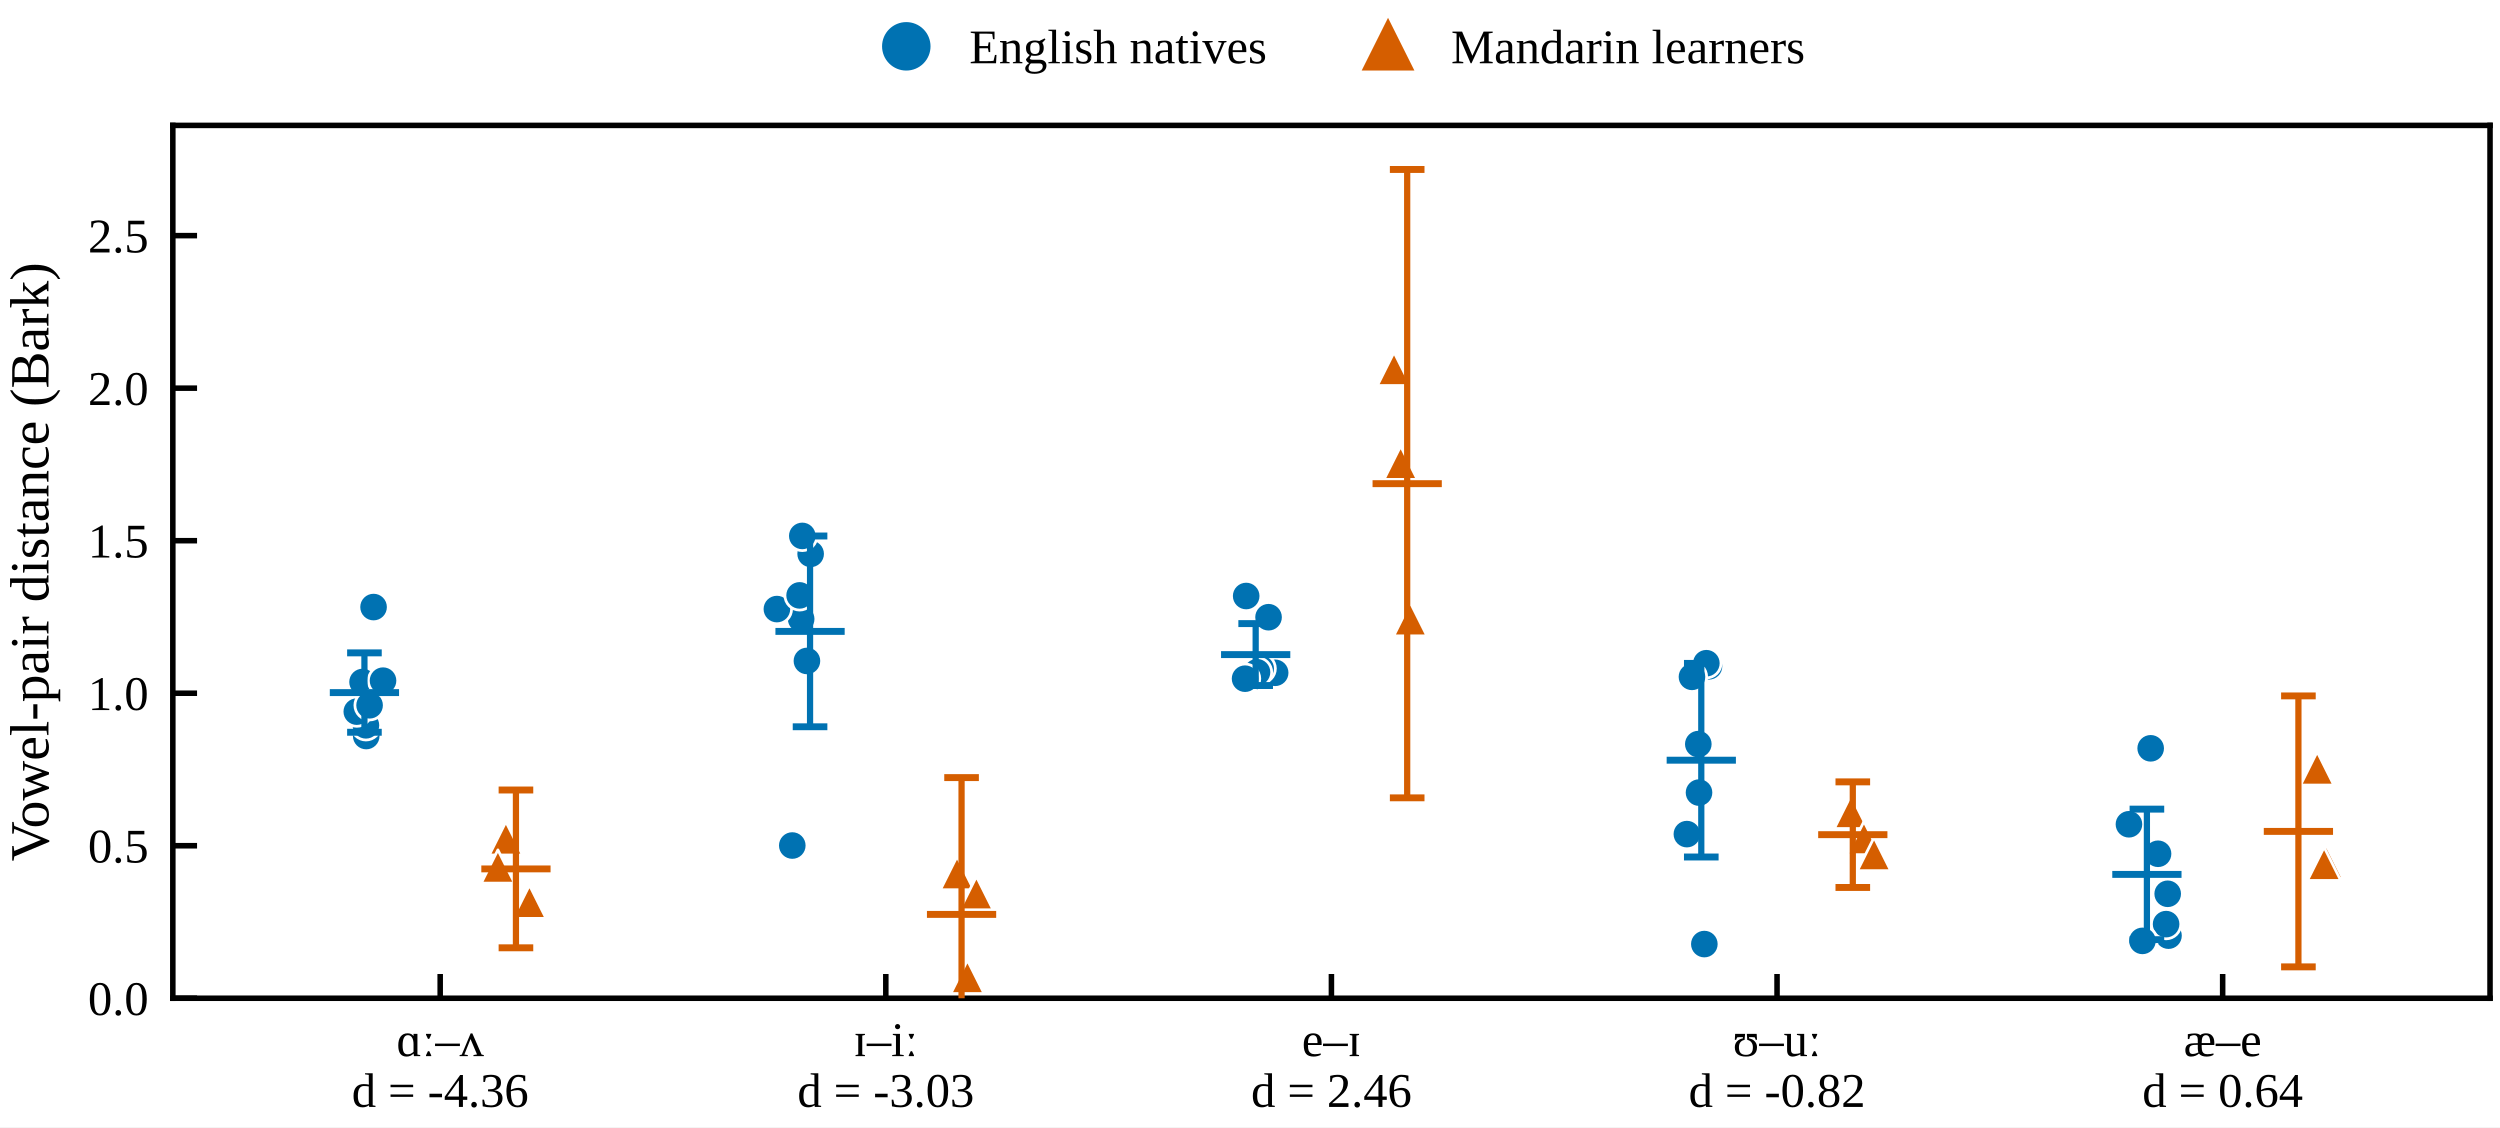
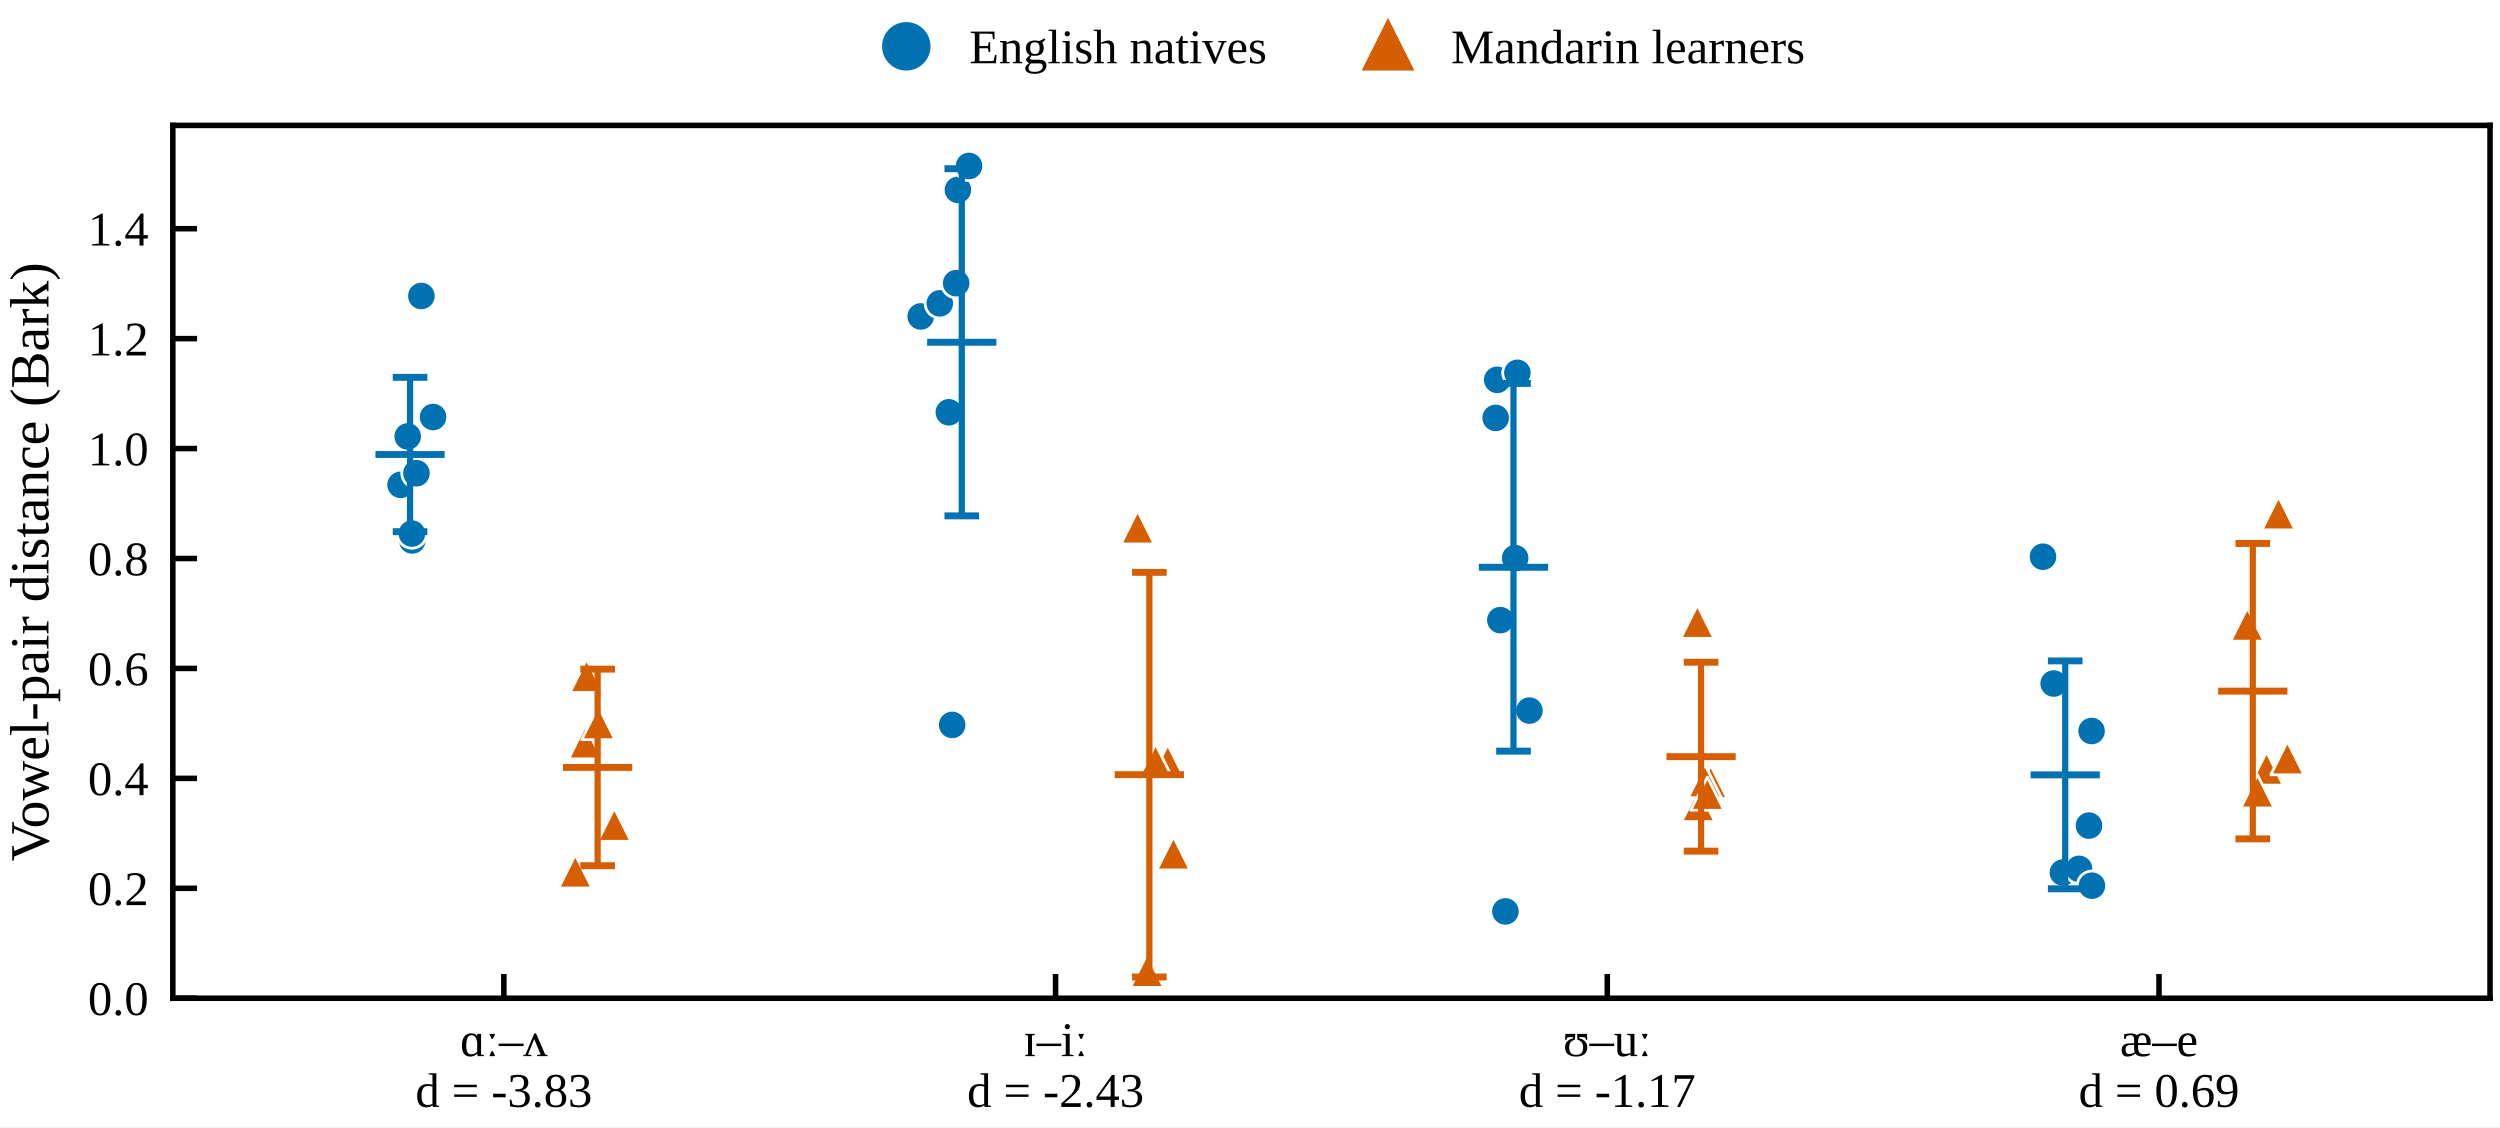
<svg xmlns="http://www.w3.org/2000/svg" xmlns:xlink="http://www.w3.org/1999/xlink" width="361.02pt" height="162.784pt" viewBox="0 0 361.02 162.784" version="1.1">
  <defs>
    <style type="text/css">*{stroke-linejoin: round; stroke-linecap: butt}</style>
  </defs>
  <g id="figure_1">
    <g id="patch_1">
      <path d="M 0 162.784  L 361.02 162.784  L 361.02 0  L 0 0  z " style="fill: #ffffff" />
    </g>
    <g id="axes_1">
      <g id="patch_2">
        <path d="M 24.956 144.156  L 359.58 144.156  L 359.58 18.108  L 24.956 18.108  z " style="fill: #ffffff" />
      </g>
      <g id="matplotlib.axis_1">
        <g id="xtick_1">
          <g id="line2d_1">
            <defs>
-               <path id="m42c92a13c0" d="M 0 0  L 0 -3.5  " style="stroke: #000000; stroke-width: 0.8" />
+               <path id="m09b88a53b0" d="M 0 0  L 0 -3.5  " style="stroke: #000000; stroke-width: 0.8" />
            </defs>
            <g>
-               <use xlink:href="#m42c92a13c0" x="63.567" y="144.156" style="stroke: #000000; stroke-width: 0.8" />
+               <use xlink:href="#m09b88a53b0" x="72.76" y="144.156" style="stroke: #000000; stroke-width: 0.8" />
            </g>
          </g>
          <g id="text_1">
-             <text style="font-size: 7px; font-family: 'Times New Roman'" transform="translate(57.26398 152.5163)">ɑː–ʌ</text>
-             <text style="font-size: 7px; font-family: 'Times New Roman'" transform="translate(50.80265 159.8464)">d = -4.36</text>
+             <text style="font-size: 7px; font-family: 'Times New Roman'" transform="translate(66.45695 152.5163)">ɑː–ʌ</text>
+             <text style="font-size: 7px; font-family: 'Times New Roman'" transform="translate(59.99562 159.8464)">d = -3.83</text>
          </g>
        </g>
        <g id="xtick_2">
          <g id="line2d_2">
            <g>
-               <use xlink:href="#m42c92a13c0" x="127.917" y="144.156" style="stroke: #000000; stroke-width: 0.8" />
+               <use xlink:href="#m09b88a53b0" x="152.432" y="144.156" style="stroke: #000000; stroke-width: 0.8" />
            </g>
          </g>
          <g id="text_2">
-             <text style="font-size: 7px; font-family: 'Times New Roman'" transform="translate(123.2505 152.5163)">ɪ–iː</text>
-             <text style="font-size: 7px; font-family: 'Times New Roman'" transform="translate(115.1534 159.8464)">d = -3.03</text>
+             <text style="font-size: 7px; font-family: 'Times New Roman'" transform="translate(147.765 152.5163)">ɪ–iː</text>
+             <text style="font-size: 7px; font-family: 'Times New Roman'" transform="translate(139.668 159.8464)">d = -2.43</text>
          </g>
        </g>
        <g id="xtick_3">
          <g id="line2d_3">
            <g>
-               <use xlink:href="#m42c92a13c0" x="192.268" y="144.156" style="stroke: #000000; stroke-width: 0.8" />
+               <use xlink:href="#m09b88a53b0" x="232.104" y="144.156" style="stroke: #000000; stroke-width: 0.8" />
            </g>
          </g>
          <g id="text_3">
-             <text style="font-size: 7px; font-family: 'Times New Roman'" transform="translate(187.9922 152.5163)">e–ɪ</text>
-             <text style="font-size: 7px; font-family: 'Times New Roman'" transform="translate(180.6696 159.8464)">d = 2.46</text>
+             <text style="font-size: 7px; font-family: 'Times New Roman'" transform="translate(225.7109 152.5163)">ʊ–uː</text>
+             <text style="font-size: 7px; font-family: 'Times New Roman'" transform="translate(219.3404 159.8464)">d = -1.17</text>
          </g>
        </g>
        <g id="xtick_4">
          <g id="line2d_4">
            <g>
-               <use xlink:href="#m42c92a13c0" x="256.619" y="144.156" style="stroke: #000000; stroke-width: 0.8" />
+               <use xlink:href="#m09b88a53b0" x="311.777" y="144.156" style="stroke: #000000; stroke-width: 0.8" />
            </g>
          </g>
          <g id="text_4">
-             <text style="font-size: 7px; font-family: 'Times New Roman'" transform="translate(250.2255 152.5163)">ʊ–uː</text>
-             <text style="font-size: 7px; font-family: 'Times New Roman'" transform="translate(243.855 159.8464)">d = -0.82</text>
-           </g>
-         </g>
-         <g id="xtick_5">
-           <g id="line2d_5">
-             <g>
-               <use xlink:href="#m42c92a13c0" x="320.97" y="144.156" style="stroke: #000000; stroke-width: 0.8" />
-             </g>
-           </g>
-           <g id="text_5">
-             <text style="font-size: 7px; font-family: 'Times New Roman'" transform="translate(315.3315 152.5163)">æ–e</text>
-             <text style="font-size: 7px; font-family: 'Times New Roman'" transform="translate(309.3711 159.8464)">d = 0.64</text>
+             <text style="font-size: 7px; font-family: 'Times New Roman'" transform="translate(306.1386 152.5163)">æ–e</text>
+             <text style="font-size: 7px; font-family: 'Times New Roman'" transform="translate(300.1782 159.8464)">d = 0.69</text>
          </g>
        </g>
      </g>
      <g id="matplotlib.axis_2">
        <g id="ytick_1">
+           <g id="line2d_5">
+             <defs>
+               <path id="mdeb68c2f54" d="M 0 0  L 3.5 0  " style="stroke: #000000; stroke-width: 0.8" />
+             </defs>
+             <g>
+               <use xlink:href="#mdeb68c2f54" x="24.956" y="144.156" style="stroke: #000000; stroke-width: 0.8" />
+             </g>
+           </g>
+           <g id="text_5">
+             <text style="font-size: 7px; font-family: 'Times New Roman'; text-anchor: end" x="21.456" y="146.586" transform="rotate(-0 21.45625 146.586)">0.0</text>
+           </g>
+         </g>
+         <g id="ytick_2">
          <g id="line2d_6">
-             <defs>
-               <path id="m9708f2411d" d="M 0 0  L 3.5 0  " style="stroke: #000000; stroke-width: 0.8" />
-             </defs>
-             <g>
-               <use xlink:href="#m9708f2411d" x="24.956" y="144.156" style="stroke: #000000; stroke-width: 0.8" />
+             <g>
+               <use xlink:href="#mdeb68c2f54" x="24.956" y="128.28" style="stroke: #000000; stroke-width: 0.8" />
            </g>
          </g>
          <g id="text_6">
-             <text style="font-size: 7px; font-family: 'Times New Roman'; text-anchor: end" x="21.456" y="146.586" transform="rotate(-0 21.45625 146.586)">0.0</text>
-           </g>
-         </g>
-         <g id="ytick_2">
+             <text style="font-size: 7px; font-family: 'Times New Roman'; text-anchor: end" x="21.456" y="130.71" transform="rotate(-0 21.45625 130.7104)">0.2</text>
+           </g>
+         </g>
+         <g id="ytick_3">
          <g id="line2d_7">
            <g>
-               <use xlink:href="#m9708f2411d" x="24.956" y="122.13" style="stroke: #000000; stroke-width: 0.8" />
+               <use xlink:href="#mdeb68c2f54" x="24.956" y="112.405" style="stroke: #000000; stroke-width: 0.8" />
            </g>
          </g>
          <g id="text_7">
-             <text style="font-size: 7px; font-family: 'Times New Roman'; text-anchor: end" x="21.456" y="124.56" transform="rotate(-0 21.45625 124.5603)">0.5</text>
-           </g>
-         </g>
-         <g id="ytick_3">
+             <text style="font-size: 7px; font-family: 'Times New Roman'; text-anchor: end" x="21.456" y="114.835" transform="rotate(-0 21.45625 114.8348)">0.4</text>
+           </g>
+         </g>
+         <g id="ytick_4">
          <g id="line2d_8">
            <g>
-               <use xlink:href="#m9708f2411d" x="24.956" y="100.104" style="stroke: #000000; stroke-width: 0.8" />
+               <use xlink:href="#mdeb68c2f54" x="24.956" y="96.529" style="stroke: #000000; stroke-width: 0.8" />
            </g>
          </g>
          <g id="text_8">
-             <text style="font-size: 7px; font-family: 'Times New Roman'; text-anchor: end" x="21.456" y="102.535" transform="rotate(-0 21.45625 102.5347)">1.0</text>
-           </g>
-         </g>
-         <g id="ytick_4">
+             <text style="font-size: 7px; font-family: 'Times New Roman'; text-anchor: end" x="21.456" y="98.959" transform="rotate(-0 21.45625 98.95928)">0.6</text>
+           </g>
+         </g>
+         <g id="ytick_5">
          <g id="line2d_9">
            <g>
-               <use xlink:href="#m9708f2411d" x="24.956" y="78.079" style="stroke: #000000; stroke-width: 0.8" />
+               <use xlink:href="#mdeb68c2f54" x="24.956" y="80.653" style="stroke: #000000; stroke-width: 0.8" />
            </g>
          </g>
          <g id="text_9">
-             <text style="font-size: 7px; font-family: 'Times New Roman'; text-anchor: end" x="21.456" y="80.509" transform="rotate(-0 21.45625 80.50903)">1.5</text>
-           </g>
-         </g>
-         <g id="ytick_5">
+             <text style="font-size: 7px; font-family: 'Times New Roman'; text-anchor: end" x="21.456" y="83.084" transform="rotate(-0 21.45625 83.0837)">0.8</text>
+           </g>
+         </g>
+         <g id="ytick_6">
          <g id="line2d_10">
            <g>
-               <use xlink:href="#m9708f2411d" x="24.956" y="56.053" style="stroke: #000000; stroke-width: 0.8" />
+               <use xlink:href="#mdeb68c2f54" x="24.956" y="64.778" style="stroke: #000000; stroke-width: 0.8" />
            </g>
          </g>
          <g id="text_10">
-             <text style="font-size: 7px; font-family: 'Times New Roman'; text-anchor: end" x="21.456" y="58.483" transform="rotate(-0 21.45625 58.48338)">2.0</text>
-           </g>
-         </g>
-         <g id="ytick_6">
+             <text style="font-size: 7px; font-family: 'Times New Roman'; text-anchor: end" x="21.456" y="67.208" transform="rotate(-0 21.45625 67.20813)">1.0</text>
+           </g>
+         </g>
+         <g id="ytick_7">
          <g id="line2d_11">
            <g>
-               <use xlink:href="#m9708f2411d" x="24.956" y="34.027" style="stroke: #000000; stroke-width: 0.8" />
+               <use xlink:href="#mdeb68c2f54" x="24.956" y="48.902" style="stroke: #000000; stroke-width: 0.8" />
            </g>
          </g>
          <g id="text_11">
-             <text style="font-size: 7px; font-family: 'Times New Roman'; text-anchor: end" x="21.456" y="36.458" transform="rotate(-0 21.45625 36.45773)">2.5</text>
-           </g>
-         </g>
-         <g id="text_12">
+             <text style="font-size: 7px; font-family: 'Times New Roman'; text-anchor: end" x="21.456" y="51.333" transform="rotate(-0 21.45625 51.33256)">1.2</text>
+           </g>
+         </g>
+         <g id="ytick_8">
+           <g id="line2d_12">
+             <g>
+               <use xlink:href="#mdeb68c2f54" x="24.956" y="33.027" style="stroke: #000000; stroke-width: 0.8" />
+             </g>
+           </g>
+           <g id="text_12">
+             <text style="font-size: 7px; font-family: 'Times New Roman'; text-anchor: end" x="21.456" y="35.457" transform="rotate(-0 21.45625 35.45699)">1.4</text>
+           </g>
+         </g>
+         <g id="text_13">
          <text style="font-size: 8px; font-family: 'Times New Roman'; text-anchor: middle" x="6.995" y="81.132" transform="rotate(-90 6.995 81.13168)">Vowel-pair distance (Bark)</text>
        </g>
      </g>
      <g id="patch_3">
        <path d="M 24.956 144.156  L 24.956 18.108  " style="fill: none; stroke: #000000; stroke-width: 0.8; stroke-linejoin: miter; stroke-linecap: square" />
      </g>
      <g id="patch_4">
        <path d="M 359.58 144.156  L 359.58 18.108  " style="fill: none; stroke: #000000; stroke-width: 0.8; stroke-linejoin: miter; stroke-linecap: square" />
      </g>
      <g id="patch_5">
        <path d="M 24.956 144.156  L 359.58 144.156  " style="fill: none; stroke: #000000; stroke-width: 0.8; stroke-linejoin: miter; stroke-linecap: square" />
      </g>
      <g id="patch_6">
        <path d="M 24.956 18.108  L 359.58 18.108  " style="fill: none; stroke: #000000; stroke-width: 0.8; stroke-linejoin: miter; stroke-linecap: square" />
      </g>
      <g id="PathCollection_1">
        <defs>
-           <path id="md841d94b6d" d="M 0 2.121  C 0.563 2.121 1.102 1.898 1.5 1.5  C 1.898 1.102 2.121 0.563 2.121 0  C 2.121 -0.563 1.898 -1.102 1.5 -1.5  C 1.102 -1.898 0.563 -2.121 0 -2.121  C -0.563 -2.121 -1.102 -1.898 -1.5 -1.5  C -1.898 -1.102 -2.121 -0.563 -2.121 0  C -2.121 0.563 -1.898 1.102 -1.5 1.5  C -1.102 1.898 -0.563 2.121 0 2.121  z " style="stroke: #ffffff; stroke-width: 0.4" />
-         </defs>
-         <g clip-path="url(#p66e214eab0)">
-           <use xlink:href="#md841d94b6d" x="52.886" y="106.289" style="fill: #0072b2; stroke: #ffffff; stroke-width: 0.4" />
-           <use xlink:href="#md841d94b6d" x="52.355" y="98.487" style="fill: #0072b2; stroke: #ffffff; stroke-width: 0.4" />
-           <use xlink:href="#md841d94b6d" x="53.946" y="87.665" style="fill: #0072b2; stroke: #ffffff; stroke-width: 0.4" />
-           <use xlink:href="#md841d94b6d" x="52.843" y="104.741" style="fill: #0072b2; stroke: #ffffff; stroke-width: 0.4" />
-           <use xlink:href="#md841d94b6d" x="51.524" y="102.765" style="fill: #0072b2; stroke: #ffffff; stroke-width: 0.4" />
-           <use xlink:href="#md841d94b6d" x="53.372" y="101.847" style="fill: #0072b2; stroke: #ffffff; stroke-width: 0.4" />
-           <use xlink:href="#md841d94b6d" x="55.312" y="98.293" style="fill: #0072b2; stroke: #ffffff; stroke-width: 0.4" />
+           <path id="m6bbf56cfd3" d="M 0 2.121  C 0.563 2.121 1.102 1.898 1.5 1.5  C 1.898 1.102 2.121 0.563 2.121 0  C 2.121 -0.563 1.898 -1.102 1.5 -1.5  C 1.102 -1.898 0.563 -2.121 0 -2.121  C -0.563 -2.121 -1.102 -1.898 -1.5 -1.5  C -1.898 -1.102 -2.121 -0.563 -2.121 0  C -2.121 0.563 -1.898 1.102 -1.5 1.5  C -1.102 1.898 -0.563 2.121 0 2.121  z " style="stroke: #ffffff; stroke-width: 0.4" />
+         </defs>
+         <g clip-path="url(#p548b45a5ca)">
+           <use xlink:href="#m6bbf56cfd3" x="59.536" y="78.046" style="fill: #0072b2; stroke: #ffffff; stroke-width: 0.4" />
+           <use xlink:href="#m6bbf56cfd3" x="58.879" y="63.028" style="fill: #0072b2; stroke: #ffffff; stroke-width: 0.4" />
+           <use xlink:href="#m6bbf56cfd3" x="60.848" y="42.743" style="fill: #0072b2; stroke: #ffffff; stroke-width: 0.4" />
+           <use xlink:href="#m6bbf56cfd3" x="59.483" y="77.053" style="fill: #0072b2; stroke: #ffffff; stroke-width: 0.4" />
+           <use xlink:href="#m6bbf56cfd3" x="57.85" y="70.015" style="fill: #0072b2; stroke: #ffffff; stroke-width: 0.4" />
+           <use xlink:href="#m6bbf56cfd3" x="60.137" y="68.338" style="fill: #0072b2; stroke: #ffffff; stroke-width: 0.4" />
+           <use xlink:href="#m6bbf56cfd3" x="62.54" y="60.218" style="fill: #0072b2; stroke: #ffffff; stroke-width: 0.4" />
        </g>
      </g>
      <g id="PathCollection_2">
        <defs>
-           <path id="m0a3d549700" d="M 0 -2.398  L -2.398 2.398  L 2.398 2.398  z " style="stroke: #ffffff; stroke-width: 0.4" />
-         </defs>
-         <g clip-path="url(#p66e214eab0)">
-           <use xlink:href="#m0a3d549700" x="76.457" y="130.228" style="fill: #d55e00; stroke: #ffffff; stroke-width: 0.4" />
-           <use xlink:href="#m0a3d549700" x="73.057" y="121.072" style="fill: #d55e00; stroke: #ffffff; stroke-width: 0.4" />
-           <use xlink:href="#m0a3d549700" x="71.901" y="125.128" style="fill: #d55e00; stroke: #ffffff; stroke-width: 0.4" />
+           <path id="m7f94e8cec3" d="M 0 -2.398  L -2.398 2.398  L 2.398 2.398  z " style="stroke: #ffffff; stroke-width: 0.4" />
+         </defs>
+         <g clip-path="url(#p548b45a5ca)">
+           <use xlink:href="#m7f94e8cec3" x="88.719" y="119.094" style="fill: #d55e00; stroke: #ffffff; stroke-width: 0.4" />
+           <use xlink:href="#m7f94e8cec3" x="84.51" y="107.184" style="fill: #d55e00; stroke: #ffffff; stroke-width: 0.4" />
+           <use xlink:href="#m7f94e8cec3" x="83.078" y="125.833" style="fill: #d55e00; stroke: #ffffff; stroke-width: 0.4" />
+           <use xlink:href="#m7f94e8cec3" x="84.715" y="97.597" style="fill: #d55e00; stroke: #ffffff; stroke-width: 0.4" />
+           <use xlink:href="#m7f94e8cec3" x="86.409" y="104.409" style="fill: #d55e00; stroke: #ffffff; stroke-width: 0.4" />
        </g>
      </g>
      <g id="PathCollection_3">
-         <g clip-path="url(#p66e214eab0)">
-           <use xlink:href="#md841d94b6d" x="115.694" y="89.391" style="fill: #0072b2; stroke: #ffffff; stroke-width: 0.4" />
-           <use xlink:href="#md841d94b6d" x="117.063" y="79.984" style="fill: #0072b2; stroke: #ffffff; stroke-width: 0.4" />
-           <use xlink:href="#md841d94b6d" x="112.19" y="87.955" style="fill: #0072b2; stroke: #ffffff; stroke-width: 0.4" />
-           <use xlink:href="#md841d94b6d" x="116.527" y="95.447" style="fill: #0072b2; stroke: #ffffff; stroke-width: 0.4" />
-           <use xlink:href="#md841d94b6d" x="114.412" y="122.101" style="fill: #0072b2; stroke: #ffffff; stroke-width: 0.4" />
-           <use xlink:href="#md841d94b6d" x="115.47" y="85.978" style="fill: #0072b2; stroke: #ffffff; stroke-width: 0.4" />
-           <use xlink:href="#md841d94b6d" x="115.857" y="77.391" style="fill: #0072b2; stroke: #ffffff; stroke-width: 0.4" />
+         <g clip-path="url(#p548b45a5ca)">
+           <use xlink:href="#m6bbf56cfd3" x="132.96" y="45.694" style="fill: #0072b2; stroke: #ffffff; stroke-width: 0.4" />
+           <use xlink:href="#m6bbf56cfd3" x="138.33" y="27.417" style="fill: #0072b2; stroke: #ffffff; stroke-width: 0.4" />
+           <use xlink:href="#m6bbf56cfd3" x="135.711" y="43.804" style="fill: #0072b2; stroke: #ffffff; stroke-width: 0.4" />
+           <use xlink:href="#m6bbf56cfd3" x="137.021" y="59.538" style="fill: #0072b2; stroke: #ffffff; stroke-width: 0.4" />
+           <use xlink:href="#m6bbf56cfd3" x="137.5" y="104.684" style="fill: #0072b2; stroke: #ffffff; stroke-width: 0.4" />
+           <use xlink:href="#m6bbf56cfd3" x="138.081" y="40.891" style="fill: #0072b2; stroke: #ffffff; stroke-width: 0.4" />
+           <use xlink:href="#m6bbf56cfd3" x="139.937" y="23.964" style="fill: #0072b2; stroke: #ffffff; stroke-width: 0.4" />
        </g>
      </g>
      <g id="PathCollection_4">
-         <g clip-path="url(#p66e214eab0)">
-           <use xlink:href="#m0a3d549700" x="138.206" y="126.084" style="fill: #d55e00; stroke: #ffffff; stroke-width: 0.4" />
-           <use xlink:href="#m0a3d549700" x="139.705" y="141.076" style="fill: #d55e00; stroke: #ffffff; stroke-width: 0.4" />
-           <use xlink:href="#m0a3d549700" x="141.004" y="128.98" style="fill: #d55e00; stroke: #ffffff; stroke-width: 0.4" />
+         <g clip-path="url(#p548b45a5ca)">
+           <use xlink:href="#m7f94e8cec3" x="168.634" y="109.933" style="fill: #d55e00; stroke: #ffffff; stroke-width: 0.4" />
+           <use xlink:href="#m7f94e8cec3" x="165.649" y="140.185" style="fill: #d55e00; stroke: #ffffff; stroke-width: 0.4" />
+           <use xlink:href="#m7f94e8cec3" x="169.46" y="123.221" style="fill: #d55e00; stroke: #ffffff; stroke-width: 0.4" />
+           <use xlink:href="#m7f94e8cec3" x="164.28" y="76.15" style="fill: #d55e00; stroke: #ffffff; stroke-width: 0.4" />
+           <use xlink:href="#m7f94e8cec3" x="166.873" y="109.855" style="fill: #d55e00; stroke: #ffffff; stroke-width: 0.4" />
        </g>
      </g>
      <g id="PathCollection_5">
-         <g clip-path="url(#p66e214eab0)">
-           <use xlink:href="#md841d94b6d" x="181.064" y="97.692" style="fill: #0072b2; stroke: #ffffff; stroke-width: 0.4" />
-           <use xlink:href="#md841d94b6d" x="184.142" y="97.156" style="fill: #0072b2; stroke: #ffffff; stroke-width: 0.4" />
-           <use xlink:href="#md841d94b6d" x="179.959" y="86.069" style="fill: #0072b2; stroke: #ffffff; stroke-width: 0.4" />
-           <use xlink:href="#md841d94b6d" x="182.052" y="96.548" style="fill: #0072b2; stroke: #ffffff; stroke-width: 0.4" />
-           <use xlink:href="#md841d94b6d" x="183.189" y="89.131" style="fill: #0072b2; stroke: #ffffff; stroke-width: 0.4" />
-           <use xlink:href="#md841d94b6d" x="181.522" y="97.077" style="fill: #0072b2; stroke: #ffffff; stroke-width: 0.4" />
-           <use xlink:href="#md841d94b6d" x="179.798" y="98.008" style="fill: #0072b2; stroke: #ffffff; stroke-width: 0.4" />
+         <g clip-path="url(#p548b45a5ca)">
+           <use xlink:href="#m6bbf56cfd3" x="220.864" y="102.614" style="fill: #0072b2; stroke: #ffffff; stroke-width: 0.4" />
+           <use xlink:href="#m6bbf56cfd3" x="218.8" y="80.598" style="fill: #0072b2; stroke: #ffffff; stroke-width: 0.4" />
+           <use xlink:href="#m6bbf56cfd3" x="216.665" y="89.552" style="fill: #0072b2; stroke: #ffffff; stroke-width: 0.4" />
+           <use xlink:href="#m6bbf56cfd3" x="216.21" y="54.849" style="fill: #0072b2; stroke: #ffffff; stroke-width: 0.4" />
+           <use xlink:href="#m6bbf56cfd3" x="217.393" y="131.617" style="fill: #0072b2; stroke: #ffffff; stroke-width: 0.4" />
+           <use xlink:href="#m6bbf56cfd3" x="219.122" y="53.84" style="fill: #0072b2; stroke: #ffffff; stroke-width: 0.4" />
+           <use xlink:href="#m6bbf56cfd3" x="215.986" y="60.348" style="fill: #0072b2; stroke: #ffffff; stroke-width: 0.4" />
        </g>
      </g>
      <g id="PathCollection_6">
-         <g clip-path="url(#p66e214eab0)">
-           <use xlink:href="#m0a3d549700" x="201.31" y="53.275" style="fill: #d55e00; stroke: #ffffff; stroke-width: 0.4" />
-           <use xlink:href="#m0a3d549700" x="202.265" y="66.829" style="fill: #d55e00; stroke: #ffffff; stroke-width: 0.4" />
-           <use xlink:href="#m0a3d549700" x="203.661" y="89.428" style="fill: #d55e00; stroke: #ffffff; stroke-width: 0.4" />
+         <g clip-path="url(#p548b45a5ca)">
+           <use xlink:href="#m7f94e8cec3" x="245.115" y="89.779" style="fill: #d55e00; stroke: #ffffff; stroke-width: 0.4" />
+           <use xlink:href="#m7f94e8cec3" x="245.243" y="116.245" style="fill: #d55e00; stroke: #ffffff; stroke-width: 0.4" />
+           <use xlink:href="#m7f94e8cec3" x="247.028" y="112.909" style="fill: #d55e00; stroke: #ffffff; stroke-width: 0.4" />
+           <use xlink:href="#m7f94e8cec3" x="246.196" y="112.798" style="fill: #d55e00; stroke: #ffffff; stroke-width: 0.4" />
+           <use xlink:href="#m7f94e8cec3" x="246.555" y="114.608" style="fill: #d55e00; stroke: #ffffff; stroke-width: 0.4" />
        </g>
      </g>
      <g id="PathCollection_7">
-         <g clip-path="url(#p66e214eab0)">
-           <use xlink:href="#md841d94b6d" x="243.6" y="120.452" style="fill: #0072b2; stroke: #ffffff; stroke-width: 0.4" />
-           <use xlink:href="#md841d94b6d" x="245.249" y="107.454" style="fill: #0072b2; stroke: #ffffff; stroke-width: 0.4" />
-           <use xlink:href="#md841d94b6d" x="245.352" y="114.457" style="fill: #0072b2; stroke: #ffffff; stroke-width: 0.4" />
-           <use xlink:href="#md841d94b6d" x="246.793" y="96.219" style="fill: #0072b2; stroke: #ffffff; stroke-width: 0.4" />
-           <use xlink:href="#md841d94b6d" x="246.121" y="136.332" style="fill: #0072b2; stroke: #ffffff; stroke-width: 0.4" />
-           <use xlink:href="#md841d94b6d" x="246.411" y="95.774" style="fill: #0072b2; stroke: #ffffff; stroke-width: 0.4" />
-           <use xlink:href="#md841d94b6d" x="244.333" y="97.742" style="fill: #0072b2; stroke: #ffffff; stroke-width: 0.4" />
+         <g clip-path="url(#p548b45a5ca)">
+           <use xlink:href="#m6bbf56cfd3" x="296.566" y="98.707" style="fill: #0072b2; stroke: #ffffff; stroke-width: 0.4" />
+           <use xlink:href="#m6bbf56cfd3" x="297.902" y="126" style="fill: #0072b2; stroke: #ffffff; stroke-width: 0.4" />
+           <use xlink:href="#m6bbf56cfd3" x="300.231" y="125.471" style="fill: #0072b2; stroke: #ffffff; stroke-width: 0.4" />
+           <use xlink:href="#m6bbf56cfd3" x="302.04" y="105.563" style="fill: #0072b2; stroke: #ffffff; stroke-width: 0.4" />
+           <use xlink:href="#m6bbf56cfd3" x="295.023" y="80.394" style="fill: #0072b2; stroke: #ffffff; stroke-width: 0.4" />
+           <use xlink:href="#m6bbf56cfd3" x="302.092" y="127.902" style="fill: #0072b2; stroke: #ffffff; stroke-width: 0.4" />
+           <use xlink:href="#m6bbf56cfd3" x="301.664" y="119.223" style="fill: #0072b2; stroke: #ffffff; stroke-width: 0.4" />
        </g>
      </g>
      <g id="PathCollection_8">
-         <g clip-path="url(#p66e214eab0)">
-           <use xlink:href="#m0a3d549700" x="267.292" y="117.247" style="fill: #d55e00; stroke: #ffffff; stroke-width: 0.4" />
-           <use xlink:href="#m0a3d549700" x="269.173" y="121.02" style="fill: #d55e00; stroke: #ffffff; stroke-width: 0.4" />
-           <use xlink:href="#m0a3d549700" x="270.634" y="123.33" style="fill: #d55e00; stroke: #ffffff; stroke-width: 0.4" />
-         </g>
-       </g>
-       <g id="PathCollection_9">
-         <g clip-path="url(#p66e214eab0)">
-           <use xlink:href="#md841d94b6d" x="307.437" y="119.031" style="fill: #0072b2; stroke: #ffffff; stroke-width: 0.4" />
-           <use xlink:href="#md841d94b6d" x="313.148" y="135.115" style="fill: #0072b2; stroke: #ffffff; stroke-width: 0.4" />
-           <use xlink:href="#md841d94b6d" x="312.802" y="133.451" style="fill: #0072b2; stroke: #ffffff; stroke-width: 0.4" />
-           <use xlink:href="#md841d94b6d" x="311.639" y="123.291" style="fill: #0072b2; stroke: #ffffff; stroke-width: 0.4" />
-           <use xlink:href="#md841d94b6d" x="310.575" y="108.063" style="fill: #0072b2; stroke: #ffffff; stroke-width: 0.4" />
-           <use xlink:href="#md841d94b6d" x="309.384" y="135.871" style="fill: #0072b2; stroke: #ffffff; stroke-width: 0.4" />
-           <use xlink:href="#md841d94b6d" x="313.033" y="129.07" style="fill: #0072b2; stroke: #ffffff; stroke-width: 0.4" />
-         </g>
-       </g>
-       <g id="PathCollection_10">
-         <g clip-path="url(#p66e214eab0)">
-           <use xlink:href="#m0a3d549700" x="335.946" y="124.466" style="fill: #d55e00; stroke: #ffffff; stroke-width: 0.4" />
-           <use xlink:href="#m0a3d549700" x="335.619" y="124.746" style="fill: #d55e00; stroke: #ffffff; stroke-width: 0.4" />
-           <use xlink:href="#m0a3d549700" x="334.618" y="110.966" style="fill: #d55e00; stroke: #ffffff; stroke-width: 0.4" />
+         <g clip-path="url(#p548b45a5ca)">
+           <use xlink:href="#m7f94e8cec3" x="327.313" y="110.978" style="fill: #d55e00; stroke: #ffffff; stroke-width: 0.4" />
+           <use xlink:href="#m7f94e8cec3" x="325.995" y="114.274" style="fill: #d55e00; stroke: #ffffff; stroke-width: 0.4" />
+           <use xlink:href="#m7f94e8cec3" x="324.521" y="90.187" style="fill: #d55e00; stroke: #ffffff; stroke-width: 0.4" />
+           <use xlink:href="#m7f94e8cec3" x="329.038" y="74.115" style="fill: #d55e00; stroke: #ffffff; stroke-width: 0.4" />
+           <use xlink:href="#m7f94e8cec3" x="330.319" y="109.489" style="fill: #d55e00; stroke: #ffffff; stroke-width: 0.4" />
        </g>
      </g>
      <g id="LineCollection_1">
-         <path d="M 52.627 105.744  L 52.627 94.281  " clip-path="url(#p66e214eab0)" style="fill: none; stroke: #0072b2; stroke-width: 0.9" />
-       </g>
-       <g id="line2d_12">
-         <defs>
-           <path id="me50bd66161" d="M 2.5 0  L -2.5 -0  " style="stroke: #0072b2" />
-         </defs>
-         <g clip-path="url(#p66e214eab0)">
-           <use xlink:href="#me50bd66161" x="52.627" y="105.744" style="fill: #0072b2; stroke: #0072b2" />
-         </g>
+         <path d="M 59.215 76.778  L 59.215 54.491  " clip-path="url(#p548b45a5ca)" style="fill: none; stroke: #0072b2; stroke-width: 0.9" />
      </g>
      <g id="line2d_13">
-         <g clip-path="url(#p66e214eab0)">
-           <use xlink:href="#me50bd66161" x="52.627" y="94.281" style="fill: #0072b2; stroke: #0072b2" />
+         <defs>
+           <path id="mcd1f2b8aa4" d="M 2.5 0  L -2.5 -0  " style="stroke: #0072b2" />
+         </defs>
+         <g clip-path="url(#p548b45a5ca)">
+           <use xlink:href="#mcd1f2b8aa4" x="59.215" y="76.778" style="fill: #0072b2; stroke: #0072b2" />
+         </g>
+       </g>
+       <g id="line2d_14">
+         <g clip-path="url(#p548b45a5ca)">
+           <use xlink:href="#mcd1f2b8aa4" x="59.215" y="54.491" style="fill: #0072b2; stroke: #0072b2" />
        </g>
      </g>
      <g id="LineCollection_2">
-         <path d="M 74.506 136.873  L 74.506 114.079  " clip-path="url(#p66e214eab0)" style="fill: none; stroke: #d55e00; stroke-width: 0.9" />
-       </g>
-       <g id="line2d_14">
-         <defs>
-           <path id="mb446b6769e" d="M 2.5 0  L -2.5 -0  " style="stroke: #d55e00" />
-         </defs>
-         <g clip-path="url(#p66e214eab0)">
-           <use xlink:href="#mb446b6769e" x="74.506" y="136.873" style="fill: #d55e00; stroke: #d55e00" />
-         </g>
+         <path d="M 86.304 125.022  L 86.304 96.625  " clip-path="url(#p548b45a5ca)" style="fill: none; stroke: #d55e00; stroke-width: 0.9" />
      </g>
      <g id="line2d_15">
-         <g clip-path="url(#p66e214eab0)">
-           <use xlink:href="#mb446b6769e" x="74.506" y="114.079" style="fill: #d55e00; stroke: #d55e00" />
+         <defs>
+           <path id="mf23c3bcb4a" d="M 2.5 0  L -2.5 -0  " style="stroke: #d55e00" />
+         </defs>
+         <g clip-path="url(#p548b45a5ca)">
+           <use xlink:href="#mf23c3bcb4a" x="86.304" y="125.022" style="fill: #d55e00; stroke: #d55e00" />
+         </g>
+       </g>
+       <g id="line2d_16">
+         <g clip-path="url(#p548b45a5ca)">
+           <use xlink:href="#mf23c3bcb4a" x="86.304" y="96.625" style="fill: #d55e00; stroke: #d55e00" />
        </g>
      </g>
      <g id="LineCollection_3">
-         <path d="M 116.978 104.95  L 116.978 77.406  " clip-path="url(#p66e214eab0)" style="fill: none; stroke: #0072b2; stroke-width: 0.9" />
-       </g>
-       <g id="line2d_16">
-         <g clip-path="url(#p66e214eab0)">
-           <use xlink:href="#me50bd66161" x="116.978" y="104.95" style="fill: #0072b2; stroke: #0072b2" />
-         </g>
+         <path d="M 138.888 74.492  L 138.888 24.363  " clip-path="url(#p548b45a5ca)" style="fill: none; stroke: #0072b2; stroke-width: 0.9" />
      </g>
      <g id="line2d_17">
-         <g clip-path="url(#p66e214eab0)">
-           <use xlink:href="#me50bd66161" x="116.978" y="77.406" style="fill: #0072b2; stroke: #0072b2" />
+         <g clip-path="url(#p548b45a5ca)">
+           <use xlink:href="#mcd1f2b8aa4" x="138.888" y="74.492" style="fill: #0072b2; stroke: #0072b2" />
+         </g>
+       </g>
+       <g id="line2d_18">
+         <g clip-path="url(#p548b45a5ca)">
+           <use xlink:href="#mcd1f2b8aa4" x="138.888" y="24.363" style="fill: #0072b2; stroke: #0072b2" />
        </g>
      </g>
      <g id="LineCollection_4">
-         <path d="M 138.857 151.803  L 138.857 112.291  " clip-path="url(#p66e214eab0)" style="fill: none; stroke: #d55e00; stroke-width: 0.9" />
-       </g>
-       <g id="line2d_18">
-         <g clip-path="url(#p66e214eab0)">
-           <use xlink:href="#mb446b6769e" x="138.857" y="151.803" style="fill: #d55e00; stroke: #d55e00" />
-         </g>
+         <path d="M 165.976 141.083  L 165.976 82.655  " clip-path="url(#p548b45a5ca)" style="fill: none; stroke: #d55e00; stroke-width: 0.9" />
      </g>
      <g id="line2d_19">
-         <g clip-path="url(#p66e214eab0)">
-           <use xlink:href="#mb446b6769e" x="138.857" y="112.291" style="fill: #d55e00; stroke: #d55e00" />
+         <g clip-path="url(#p548b45a5ca)">
+           <use xlink:href="#mf23c3bcb4a" x="165.976" y="141.083" style="fill: #d55e00; stroke: #d55e00" />
+         </g>
+       </g>
+       <g id="line2d_20">
+         <g clip-path="url(#p548b45a5ca)">
+           <use xlink:href="#mf23c3bcb4a" x="165.976" y="82.655" style="fill: #d55e00; stroke: #d55e00" />
        </g>
      </g>
      <g id="LineCollection_5">
-         <path d="M 181.329 98.998  L 181.329 90.054  " clip-path="url(#p66e214eab0)" style="fill: none; stroke: #0072b2; stroke-width: 0.9" />
-       </g>
-       <g id="line2d_20">
-         <g clip-path="url(#p66e214eab0)">
-           <use xlink:href="#me50bd66161" x="181.329" y="98.998" style="fill: #0072b2; stroke: #0072b2" />
-         </g>
+         <path d="M 218.56 108.467  L 218.56 55.367  " clip-path="url(#p548b45a5ca)" style="fill: none; stroke: #0072b2; stroke-width: 0.9" />
      </g>
      <g id="line2d_21">
-         <g clip-path="url(#p66e214eab0)">
-           <use xlink:href="#me50bd66161" x="181.329" y="90.054" style="fill: #0072b2; stroke: #0072b2" />
+         <g clip-path="url(#p548b45a5ca)">
+           <use xlink:href="#mcd1f2b8aa4" x="218.56" y="108.467" style="fill: #0072b2; stroke: #0072b2" />
+         </g>
+       </g>
+       <g id="line2d_22">
+         <g clip-path="url(#p548b45a5ca)">
+           <use xlink:href="#mcd1f2b8aa4" x="218.56" y="55.367" style="fill: #0072b2; stroke: #0072b2" />
        </g>
      </g>
      <g id="LineCollection_6">
-         <path d="M 203.208 115.214  L 203.208 24.474  " clip-path="url(#p66e214eab0)" style="fill: none; stroke: #d55e00; stroke-width: 0.9" />
-       </g>
-       <g id="line2d_22">
-         <g clip-path="url(#p66e214eab0)">
-           <use xlink:href="#mb446b6769e" x="203.208" y="115.214" style="fill: #d55e00; stroke: #d55e00" />
-         </g>
+         <path d="M 245.649 122.908  L 245.649 95.627  " clip-path="url(#p548b45a5ca)" style="fill: none; stroke: #d55e00; stroke-width: 0.9" />
      </g>
      <g id="line2d_23">
-         <g clip-path="url(#p66e214eab0)">
-           <use xlink:href="#mb446b6769e" x="203.208" y="24.474" style="fill: #d55e00; stroke: #d55e00" />
+         <g clip-path="url(#p548b45a5ca)">
+           <use xlink:href="#mf23c3bcb4a" x="245.649" y="122.908" style="fill: #d55e00; stroke: #d55e00" />
+         </g>
+       </g>
+       <g id="line2d_24">
+         <g clip-path="url(#p548b45a5ca)">
+           <use xlink:href="#mf23c3bcb4a" x="245.649" y="95.627" style="fill: #d55e00; stroke: #d55e00" />
        </g>
      </g>
      <g id="LineCollection_7">
-         <path d="M 245.679 123.757  L 245.679 95.795  " clip-path="url(#p66e214eab0)" style="fill: none; stroke: #0072b2; stroke-width: 0.9" />
-       </g>
-       <g id="line2d_24">
-         <g clip-path="url(#p66e214eab0)">
-           <use xlink:href="#me50bd66161" x="245.679" y="123.757" style="fill: #0072b2; stroke: #0072b2" />
-         </g>
+         <path d="M 298.233 128.35  L 298.233 95.439  " clip-path="url(#p548b45a5ca)" style="fill: none; stroke: #0072b2; stroke-width: 0.9" />
      </g>
      <g id="line2d_25">
-         <g clip-path="url(#p66e214eab0)">
-           <use xlink:href="#me50bd66161" x="245.679" y="95.795" style="fill: #0072b2; stroke: #0072b2" />
+         <g clip-path="url(#p548b45a5ca)">
+           <use xlink:href="#mcd1f2b8aa4" x="298.233" y="128.35" style="fill: #0072b2; stroke: #0072b2" />
+         </g>
+       </g>
+       <g id="line2d_26">
+         <g clip-path="url(#p548b45a5ca)">
+           <use xlink:href="#mcd1f2b8aa4" x="298.233" y="95.439" style="fill: #0072b2; stroke: #0072b2" />
        </g>
      </g>
      <g id="LineCollection_8">
-         <path d="M 267.559 128.161  L 267.559 112.905  " clip-path="url(#p66e214eab0)" style="fill: none; stroke: #d55e00; stroke-width: 0.9" />
-       </g>
-       <g id="line2d_26">
-         <g clip-path="url(#p66e214eab0)">
-           <use xlink:href="#mb446b6769e" x="267.559" y="128.161" style="fill: #d55e00; stroke: #d55e00" />
-         </g>
+         <path d="M 325.321 121.139  L 325.321 78.478  " clip-path="url(#p548b45a5ca)" style="fill: none; stroke: #d55e00; stroke-width: 0.9" />
      </g>
      <g id="line2d_27">
-         <g clip-path="url(#p66e214eab0)">
-           <use xlink:href="#mb446b6769e" x="267.559" y="112.905" style="fill: #d55e00; stroke: #d55e00" />
-         </g>
-       </g>
-       <g id="LineCollection_9">
-         <path d="M 310.03 135.691  L 310.03 116.849  " clip-path="url(#p66e214eab0)" style="fill: none; stroke: #0072b2; stroke-width: 0.9" />
+         <g clip-path="url(#p548b45a5ca)">
+           <use xlink:href="#mf23c3bcb4a" x="325.321" y="121.139" style="fill: #d55e00; stroke: #d55e00" />
+         </g>
      </g>
      <g id="line2d_28">
-         <g clip-path="url(#p66e214eab0)">
-           <use xlink:href="#me50bd66161" x="310.03" y="135.691" style="fill: #0072b2; stroke: #0072b2" />
+         <g clip-path="url(#p548b45a5ca)">
+           <use xlink:href="#mf23c3bcb4a" x="325.321" y="78.478" style="fill: #d55e00; stroke: #d55e00" />
        </g>
      </g>
      <g id="line2d_29">
-         <g clip-path="url(#p66e214eab0)">
-           <use xlink:href="#me50bd66161" x="310.03" y="116.849" style="fill: #0072b2; stroke: #0072b2" />
-         </g>
-       </g>
-       <g id="LineCollection_10">
-         <path d="M 331.909 139.625  L 331.909 100.494  " clip-path="url(#p66e214eab0)" style="fill: none; stroke: #d55e00; stroke-width: 0.9" />
+         <defs>
+           <path id="m9f4f9e6ec4" d="M 5 0  L -5 -0  " style="stroke: #0072b2" />
+         </defs>
+         <g clip-path="url(#p548b45a5ca)">
+           <use xlink:href="#m9f4f9e6ec4" x="59.215" y="65.634" style="fill: #0072b2; stroke: #0072b2" />
+         </g>
      </g>
      <g id="line2d_30">
-         <g clip-path="url(#p66e214eab0)">
-           <use xlink:href="#mb446b6769e" x="331.909" y="139.625" style="fill: #d55e00; stroke: #d55e00" />
+         <defs>
+           <path id="m6cbff428f8" d="M 5 0  L -5 -0  " style="stroke: #d55e00" />
+         </defs>
+         <g clip-path="url(#p548b45a5ca)">
+           <use xlink:href="#m6cbff428f8" x="86.304" y="110.824" style="fill: #d55e00; stroke: #d55e00" />
        </g>
      </g>
      <g id="line2d_31">
-         <g clip-path="url(#p66e214eab0)">
-           <use xlink:href="#mb446b6769e" x="331.909" y="100.494" style="fill: #d55e00; stroke: #d55e00" />
+         <g clip-path="url(#p548b45a5ca)">
+           <use xlink:href="#m9f4f9e6ec4" x="138.888" y="49.427" style="fill: #0072b2; stroke: #0072b2" />
        </g>
      </g>
      <g id="line2d_32">
-         <defs>
-           <path id="ma00ebe6b6d" d="M 5 0  L -5 -0  " style="stroke: #0072b2" />
-         </defs>
-         <g clip-path="url(#p66e214eab0)">
-           <use xlink:href="#ma00ebe6b6d" x="52.627" y="100.013" style="fill: #0072b2; stroke: #0072b2" />
+         <g clip-path="url(#p548b45a5ca)">
+           <use xlink:href="#m6cbff428f8" x="165.976" y="111.869" style="fill: #d55e00; stroke: #d55e00" />
        </g>
      </g>
      <g id="line2d_33">
-         <defs>
-           <path id="m48fe2d60f1" d="M 5 0  L -5 -0  " style="stroke: #d55e00" />
-         </defs>
-         <g clip-path="url(#p66e214eab0)">
-           <use xlink:href="#m48fe2d60f1" x="74.506" y="125.476" style="fill: #d55e00; stroke: #d55e00" />
+         <g clip-path="url(#p548b45a5ca)">
+           <use xlink:href="#m9f4f9e6ec4" x="218.56" y="81.917" style="fill: #0072b2; stroke: #0072b2" />
        </g>
      </g>
      <g id="line2d_34">
-         <g clip-path="url(#p66e214eab0)">
-           <use xlink:href="#ma00ebe6b6d" x="116.978" y="91.178" style="fill: #0072b2; stroke: #0072b2" />
+         <g clip-path="url(#p548b45a5ca)">
+           <use xlink:href="#m6cbff428f8" x="245.649" y="109.268" style="fill: #d55e00; stroke: #d55e00" />
        </g>
      </g>
      <g id="line2d_35">
-         <g clip-path="url(#p66e214eab0)">
-           <use xlink:href="#m48fe2d60f1" x="138.857" y="132.047" style="fill: #d55e00; stroke: #d55e00" />
+         <g clip-path="url(#p548b45a5ca)">
+           <use xlink:href="#m9f4f9e6ec4" x="298.233" y="111.895" style="fill: #0072b2; stroke: #0072b2" />
        </g>
      </g>
      <g id="line2d_36">
-         <g clip-path="url(#p66e214eab0)">
-           <use xlink:href="#ma00ebe6b6d" x="181.329" y="94.526" style="fill: #0072b2; stroke: #0072b2" />
-         </g>
-       </g>
-       <g id="line2d_37">
-         <g clip-path="url(#p66e214eab0)">
-           <use xlink:href="#m48fe2d60f1" x="203.208" y="69.844" style="fill: #d55e00; stroke: #d55e00" />
-         </g>
-       </g>
-       <g id="line2d_38">
-         <g clip-path="url(#p66e214eab0)">
-           <use xlink:href="#ma00ebe6b6d" x="245.679" y="109.776" style="fill: #0072b2; stroke: #0072b2" />
-         </g>
-       </g>
-       <g id="line2d_39">
-         <g clip-path="url(#p66e214eab0)">
-           <use xlink:href="#m48fe2d60f1" x="267.559" y="120.533" style="fill: #d55e00; stroke: #d55e00" />
-         </g>
-       </g>
-       <g id="line2d_40">
-         <g clip-path="url(#p66e214eab0)">
-           <use xlink:href="#ma00ebe6b6d" x="310.03" y="126.27" style="fill: #0072b2; stroke: #0072b2" />
-         </g>
-       </g>
-       <g id="line2d_41">
-         <g clip-path="url(#p66e214eab0)">
-           <use xlink:href="#m48fe2d60f1" x="331.909" y="120.06" style="fill: #d55e00; stroke: #d55e00" />
+         <g clip-path="url(#p548b45a5ca)">
+           <use xlink:href="#m6cbff428f8" x="325.321" y="99.809" style="fill: #d55e00; stroke: #d55e00" />
        </g>
      </g>
      <g id="legend_1">
-         <g id="line2d_42">
+         <g id="line2d_37">
          <defs>
-             <path id="m9eb4cee112" d="M 0 3  C 0.796 3 1.559 2.684 2.121 2.121  C 2.684 1.559 3 0.796 3 0  C 3 -0.796 2.684 -1.559 2.121 -2.121  C 1.559 -2.684 0.796 -3 0 -3  C -0.796 -3 -1.559 -2.684 -2.121 -2.121  C -2.684 -1.559 -3 -0.796 -3 0  C -3 0.796 -2.684 1.559 -2.121 2.121  C -1.559 2.684 -0.796 3 0 3  z " style="stroke: #0072b2" />
+             <path id="ma4fd259e4e" d="M 0 3  C 0.796 3 1.559 2.684 2.121 2.121  C 2.684 1.559 3 0.796 3 0  C 3 -0.796 2.684 -1.559 2.121 -2.121  C 1.559 -2.684 0.796 -3 0 -3  C -0.796 -3 -1.559 -2.684 -2.121 -2.121  C -2.684 -1.559 -3 -0.796 -3 0  C -3 0.796 -2.684 1.559 -2.121 2.121  C -1.559 2.684 -0.796 3 0 3  z " style="stroke: #0072b2" />
          </defs>
          <g>
-             <use xlink:href="#m9eb4cee112" x="130.876" y="6.69" style="fill: #0072b2; stroke: #0072b2" />
-           </g>
-         </g>
-         <g id="text_13">
+             <use xlink:href="#ma4fd259e4e" x="130.876" y="6.69" style="fill: #0072b2; stroke: #0072b2" />
+           </g>
+         </g>
+         <g id="text_14">
          <text style="font-size: 7px; font-family: 'Times New Roman'; text-anchor: start" x="139.976" y="9.14" transform="rotate(-0 139.9755 9.14)">English natives</text>
        </g>
-         <g id="line2d_43">
+         <g id="line2d_38">
          <defs>
-             <path id="m0ddc5b667a" d="M 0 -3  L -3 3  L 3 3  z " style="stroke: #d55e00; stroke-linejoin: miter" />
+             <path id="mae86afa96d" d="M 0 -3  L -3 3  L 3 3  z " style="stroke: #d55e00; stroke-linejoin: miter" />
          </defs>
          <g>
-             <use xlink:href="#m0ddc5b667a" x="200.443" y="6.69" style="fill: #d55e00; stroke: #d55e00; stroke-linejoin: miter" />
-           </g>
-         </g>
-         <g id="text_14">
+             <use xlink:href="#mae86afa96d" x="200.443" y="6.69" style="fill: #d55e00; stroke: #d55e00; stroke-linejoin: miter" />
+           </g>
+         </g>
+         <g id="text_15">
          <text style="font-size: 7px; font-family: 'Times New Roman'; text-anchor: start" x="209.543" y="9.14" transform="rotate(-0 209.5435 9.14)">Mandarin learners</text>
        </g>
      </g>
    </g>
  </g>
  <defs>
-     <clipPath id="p66e214eab0">
+     <clipPath id="p548b45a5ca">
      <rect x="24.956" y="18.108" width="334.624" height="126.048" />
    </clipPath>
  </defs>
</svg>
